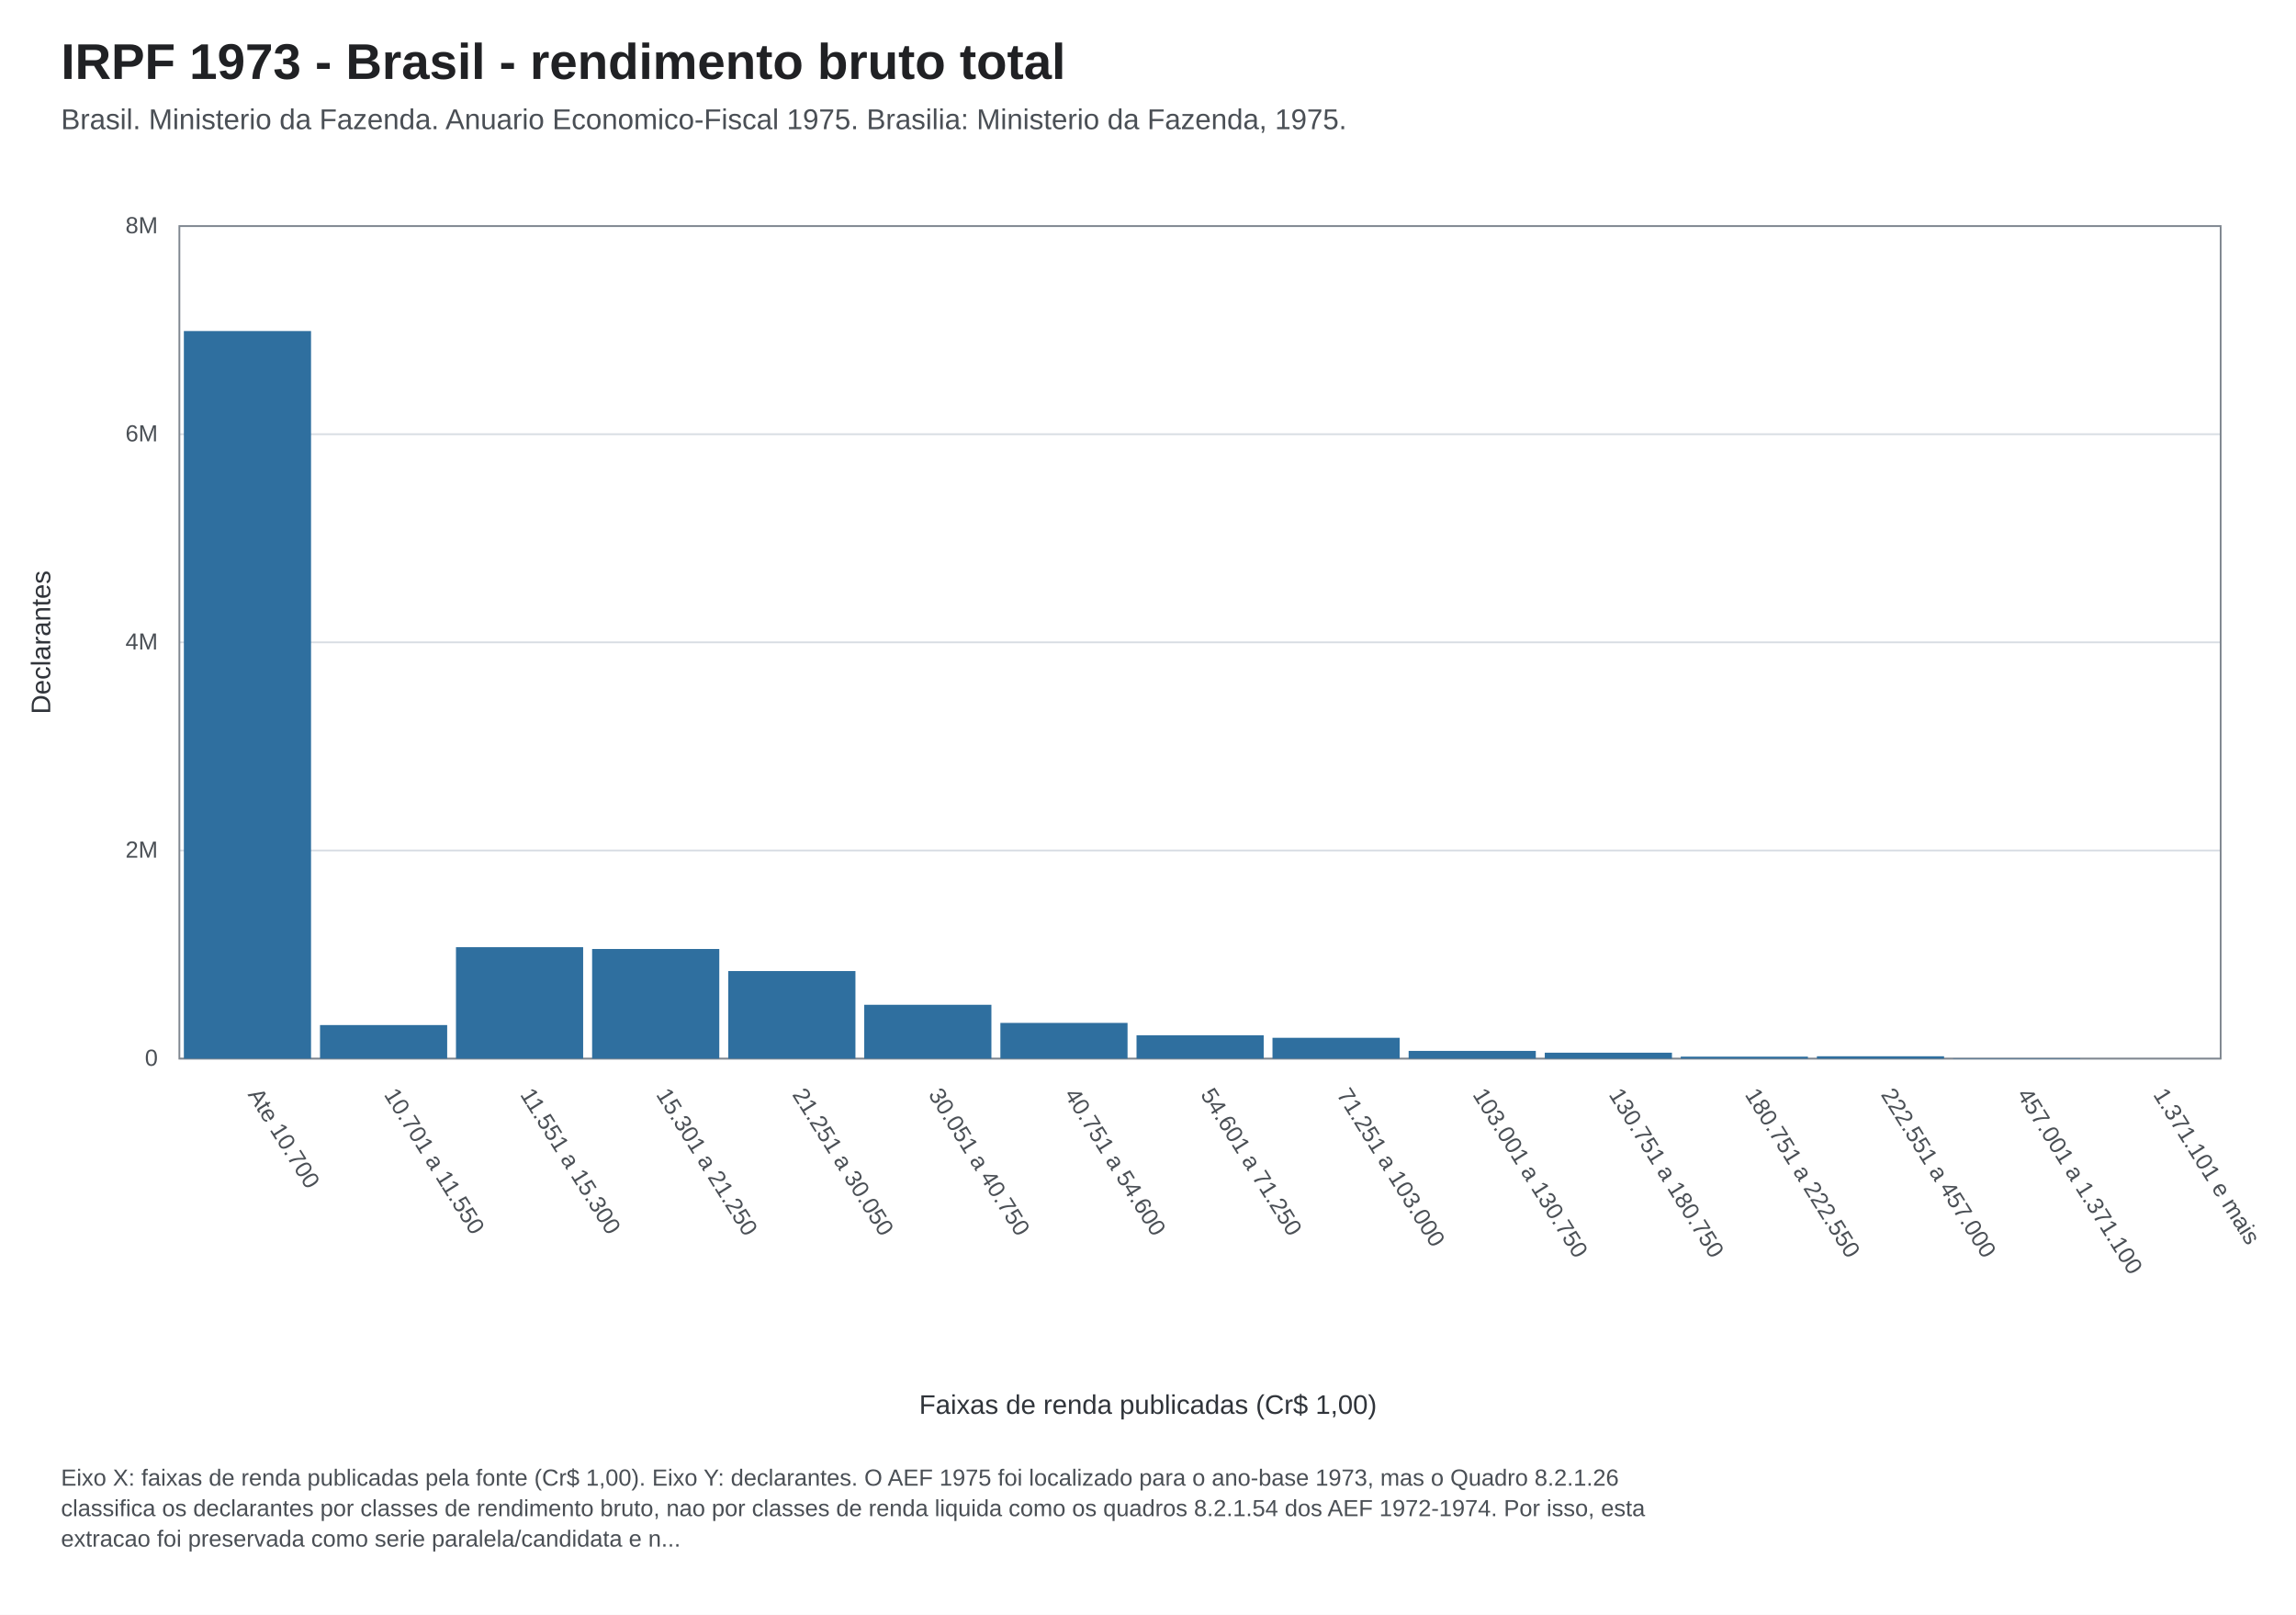
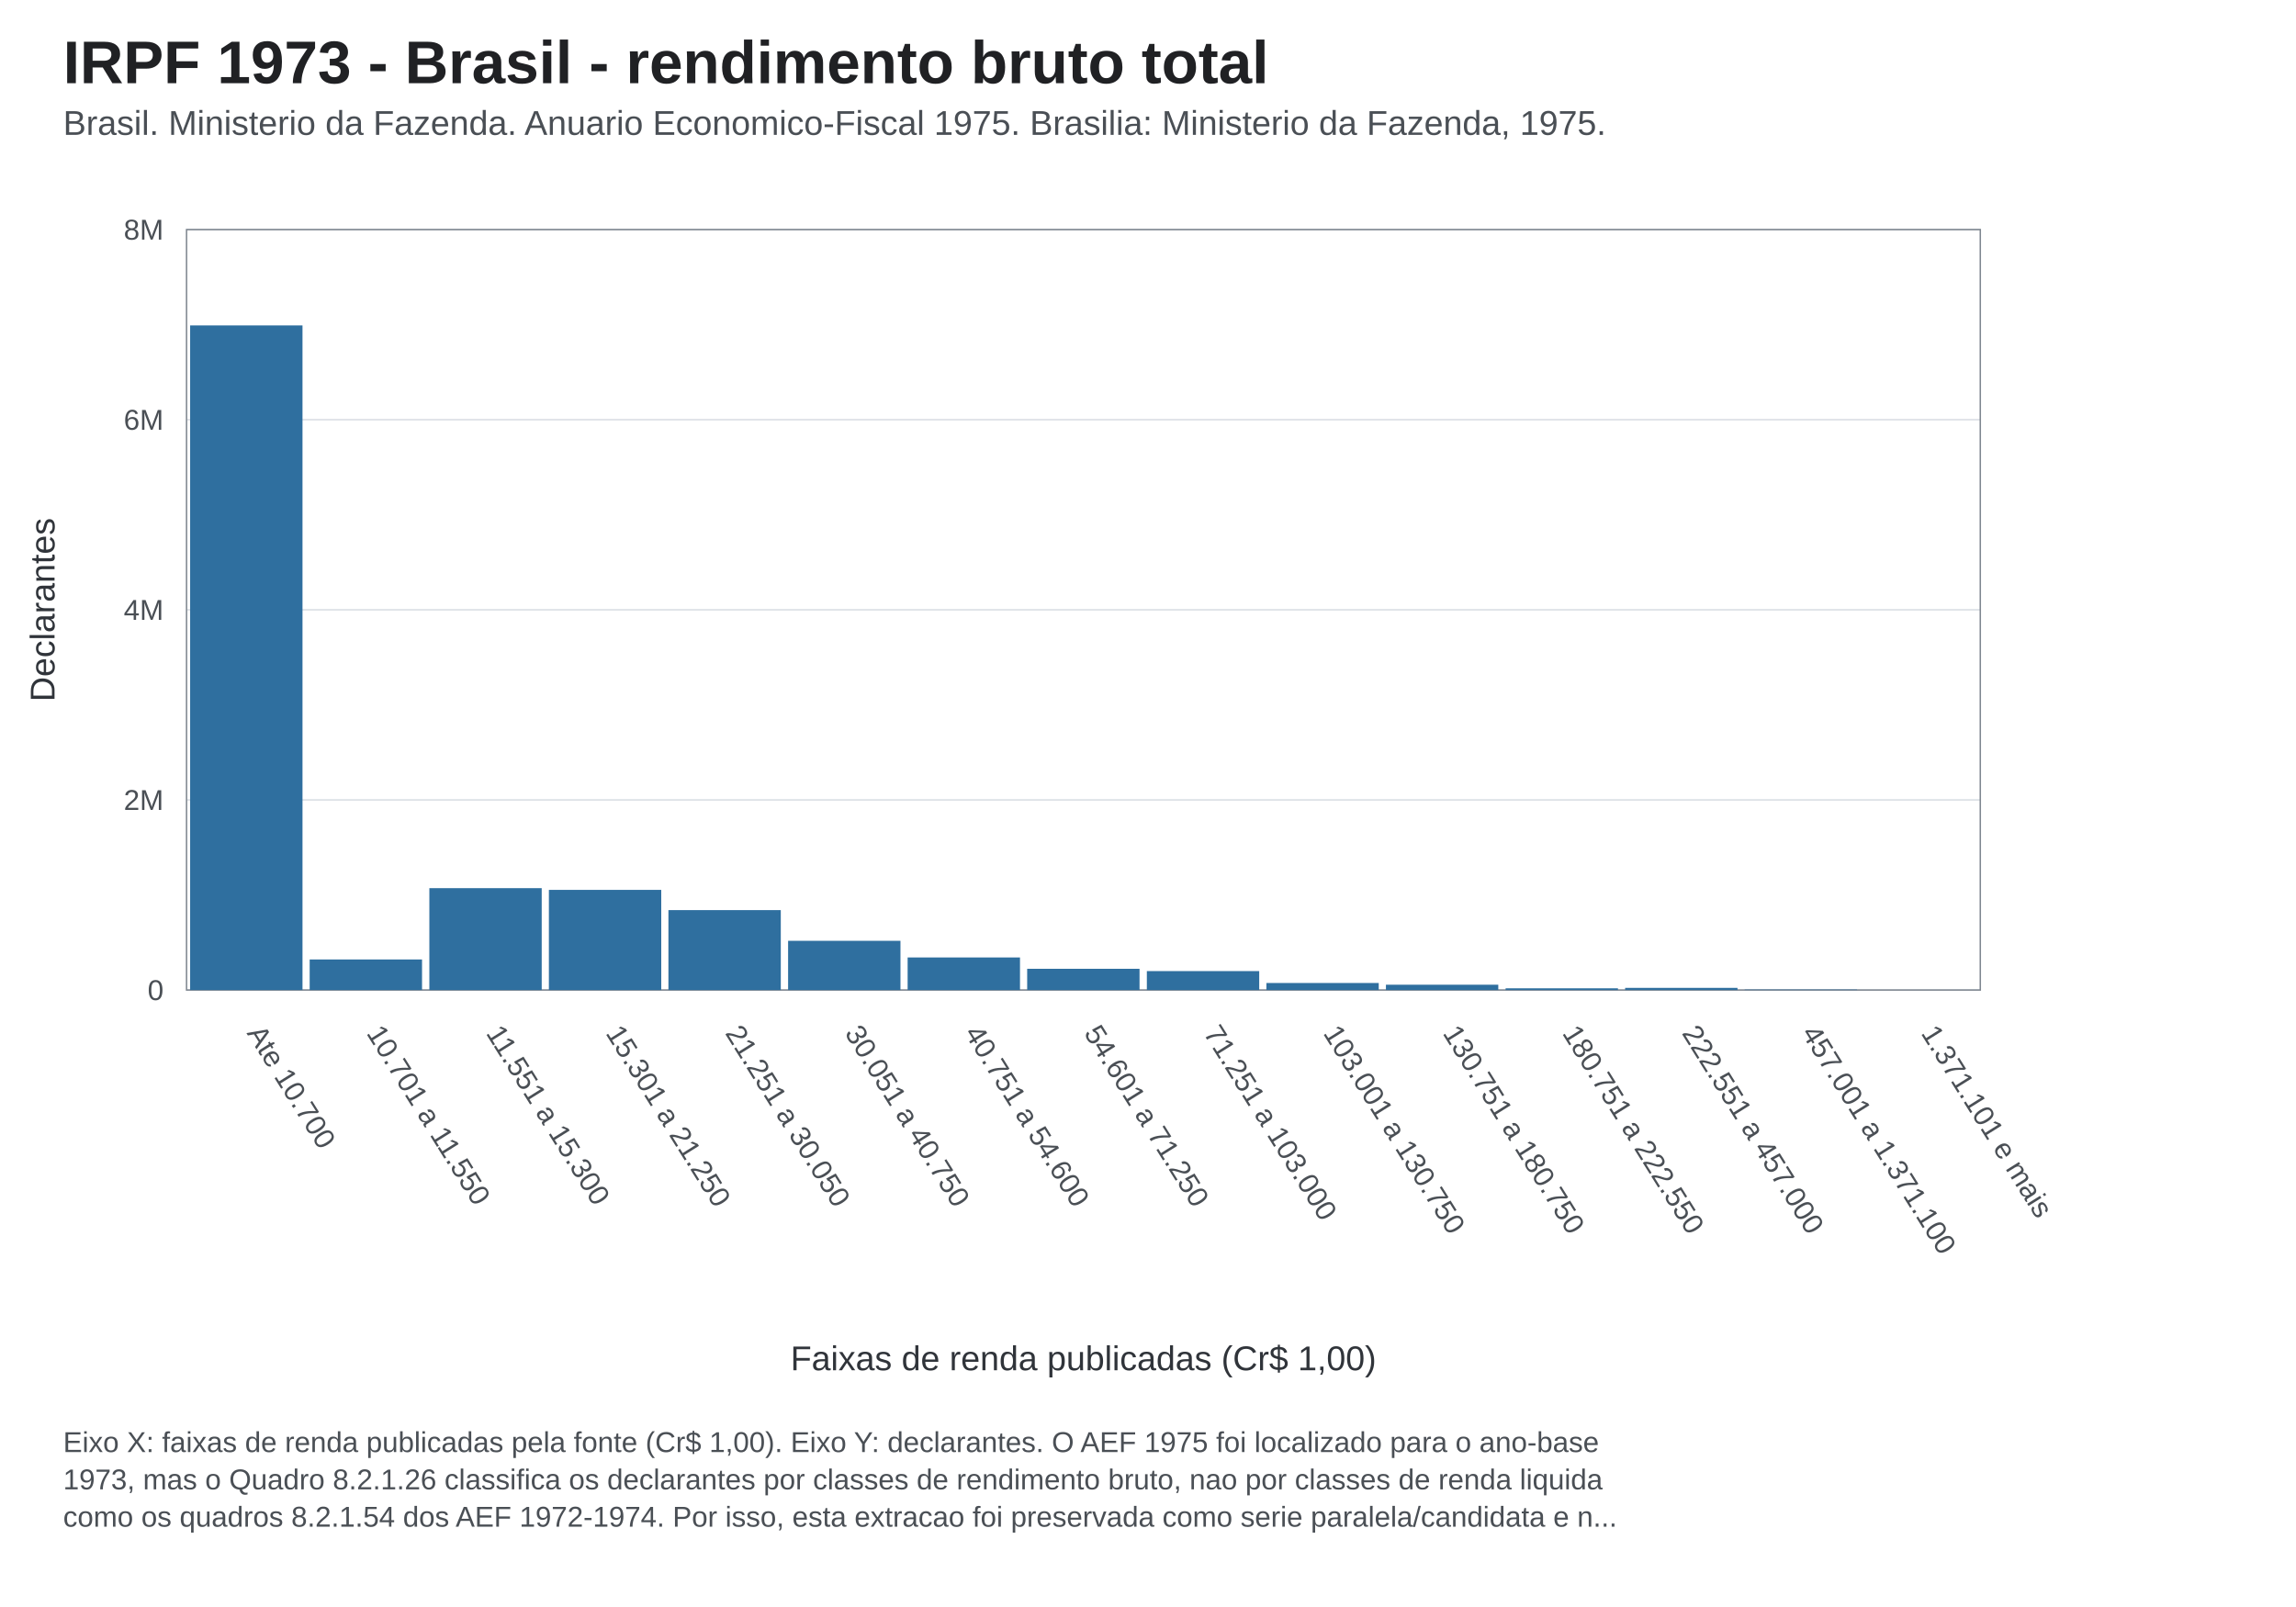
- <svg xmlns="http://www.w3.org/2000/svg" width="1280" height="900" viewBox="0 0 1280 900">
+ <svg xmlns="http://www.w3.org/2000/svg" width="1600" height="1120" viewBox="0 0 1600 1120">
  <style>
text{font-family:Arial,Helvetica,sans-serif;fill:#202124}
- .title{font-size:28px;font-weight:700}
- .subtitle{font-size:16px;fill:#4a4f55}
- .axis{font-size:15px;fill:#30343a}
- .tick{font-size:13px;fill:#4a4f55}
- .note{font-size:13px;fill:#4a4f55}
+ .title{font-size:42px;font-weight:700}
+ .subtitle{font-size:24px;fill:#4a4f55}
+ .axis{font-size:24px;fill:#30343a}
+ .tick{font-size:20px;fill:#4a4f55}
+ .note{font-size:20px;fill:#4a4f55}
.bar{fill:#2f6f9f}
.bar:hover{fill:#c85a28}
.grid{stroke:#d8dde3;stroke-width:1}
.frame{stroke:#7f8790;stroke-width:1;fill:none}
</style>
-   <rect x="0" y="0" width="1280" height="900" fill="#ffffff" />
-   <text x="34.0" y="44.0" class="title">IRPF 1973 - Brasil - rendimento bruto total</text>
-   <text x="34.0" y="72.0" class="subtitle">Brasil. Ministerio da Fazenda. Anuario Economico-Fiscal 1975. Brasilia: Ministerio da Fazenda, 1975.</text>
-   <line x1="100" y1="590.0" x2="1238" y2="590.0" class="grid" />
-   <text x="88.0" y="594.0" class="tick" text-anchor="end">0</text>
-   <line x1="100" y1="474.0" x2="1238" y2="474.0" class="grid" />
-   <text x="88.0" y="478.0" class="tick" text-anchor="end">2M</text>
-   <line x1="100" y1="358.0" x2="1238" y2="358.0" class="grid" />
-   <text x="88.0" y="362.0" class="tick" text-anchor="end">4M</text>
-   <line x1="100" y1="242.0" x2="1238" y2="242.0" class="grid" />
-   <text x="88.0" y="246.0" class="tick" text-anchor="end">6M</text>
-   <line x1="100" y1="126.0" x2="1238" y2="126.0" class="grid" />
-   <text x="88.0" y="130.0" class="tick" text-anchor="end">8M</text>
-   <rect x="100" y="126" width="1138" height="464" class="frame" />
-   <rect class="bar" x="102.5" y="184.5" width="70.9" height="405.5" />
-   <text class="tick" transform="translate(137.9,610.0) rotate(58)" text-anchor="start">Ate 10.700</text>
-   <rect class="bar" x="178.4" y="571.3" width="70.9" height="18.7" />
-   <text class="tick" transform="translate(213.8,610.0) rotate(58)" text-anchor="start">10.701 a 11.550</text>
-   <rect class="bar" x="254.2" y="527.9" width="70.9" height="62.1" />
-   <text class="tick" transform="translate(289.7,610.0) rotate(58)" text-anchor="start">11.551 a 15.300</text>
-   <rect class="bar" x="330.1" y="528.9" width="70.9" height="61.1" />
-   <text class="tick" transform="translate(365.5,610.0) rotate(58)" text-anchor="start">15.301 a 21.250</text>
-   <rect class="bar" x="406.0" y="541.2" width="70.9" height="48.8" />
-   <text class="tick" transform="translate(441.4,610.0) rotate(58)" text-anchor="start">21.251 a 30.050</text>
-   <rect class="bar" x="481.8" y="560.0" width="70.9" height="30.0" />
-   <text class="tick" transform="translate(517.3,610.0) rotate(58)" text-anchor="start">30.051 a 40.750</text>
-   <rect class="bar" x="557.7" y="570.1" width="70.9" height="19.9" />
-   <text class="tick" transform="translate(593.1,610.0) rotate(58)" text-anchor="start">40.751 a 54.600</text>
-   <rect class="bar" x="633.6" y="577.0" width="70.9" height="13.0" />
-   <text class="tick" transform="translate(669.0,610.0) rotate(58)" text-anchor="start">54.601 a 71.250</text>
-   <rect class="bar" x="709.4" y="578.4" width="70.9" height="11.6" />
-   <text class="tick" transform="translate(744.9,610.0) rotate(58)" text-anchor="start">71.251 a 103.000</text>
-   <rect class="bar" x="785.3" y="585.7" width="70.9" height="4.3" />
-   <text class="tick" transform="translate(820.7,610.0) rotate(58)" text-anchor="start">103.001 a 130.750</text>
-   <rect class="bar" x="861.2" y="586.7" width="70.9" height="3.3" />
-   <text class="tick" transform="translate(896.6,610.0) rotate(58)" text-anchor="start">130.751 a 180.750</text>
-   <rect class="bar" x="937.0" y="588.9" width="70.9" height="1.1" />
-   <text class="tick" transform="translate(972.5,610.0) rotate(58)" text-anchor="start">180.751 a 222.550</text>
-   <rect class="bar" x="1012.9" y="588.7" width="70.9" height="1.3" />
-   <text class="tick" transform="translate(1048.3,610.0) rotate(58)" text-anchor="start">222.551 a 457.000</text>
-   <rect class="bar" x="1088.8" y="589.8" width="70.9" height="0.2" />
-   <text class="tick" transform="translate(1124.2,610.0) rotate(58)" text-anchor="start">457.001 a 1.371.100</text>
-   <rect class="bar" x="1164.6" y="590.0" width="70.9" height="0.0" />
-   <text class="tick" transform="translate(1200.1,610.0) rotate(58)" text-anchor="start">1.371.101 e mais</text>
-   <text x="640.0" y="788.0" class="axis" text-anchor="middle">Faixas de renda publicadas (Cr$ 1,00)</text>
-   <text class="axis" transform="translate(28,358.0) rotate(-90)" text-anchor="middle">Declarantes</text>
-   <text x="34.0" y="828.0" class="note">Eixo X: faixas de renda publicadas pela fonte (Cr$ 1,00). Eixo Y: declarantes. O AEF 1975 foi localizado para o ano-base 1973, mas o Quadro 8.2.1.26</text>
-   <text x="34.0" y="845.0" class="note">classifica os declarantes por classes de rendimento bruto, nao por classes de renda liquida como os quadros 8.2.1.54 dos AEF 1972-1974. Por isso, esta</text>
-   <text x="34.0" y="862.0" class="note">extracao foi preservada como serie paralela/candidata e n...</text>
+   <rect x="0" y="0" width="1600" height="1120" fill="#ffffff" />
+   <text x="44.0" y="58.0" class="title">IRPF 1973 - Brasil - rendimento bruto total</text>
+   <text x="44.0" y="94.0" class="subtitle">Brasil. Ministerio da Fazenda. Anuario Economico-Fiscal 1975. Brasilia: Ministerio da Fazenda, 1975.</text>
+   <line x1="130" y1="690.0" x2="1380" y2="690.0" class="grid" />
+   <text x="114.0" y="697.0" class="tick" text-anchor="end">0</text>
+   <line x1="130" y1="557.5" x2="1380" y2="557.5" class="grid" />
+   <text x="114.0" y="564.5" class="tick" text-anchor="end">2M</text>
+   <line x1="130" y1="425.0" x2="1380" y2="425.0" class="grid" />
+   <text x="114.0" y="432.0" class="tick" text-anchor="end">4M</text>
+   <line x1="130" y1="292.5" x2="1380" y2="292.5" class="grid" />
+   <text x="114.0" y="299.5" class="tick" text-anchor="end">6M</text>
+   <line x1="130" y1="160.0" x2="1380" y2="160.0" class="grid" />
+   <text x="114.0" y="167.0" class="tick" text-anchor="end">8M</text>
+   <rect x="130" y="160" width="1250" height="530" class="frame" />
+   <rect class="bar" x="132.5" y="226.8" width="78.3" height="463.2" />
+   <text class="tick" transform="translate(171.7,720.0) rotate(58)" text-anchor="start">Ate 10.700</text>
+   <rect class="bar" x="215.8" y="668.7" width="78.3" height="21.3" />
+   <text class="tick" transform="translate(255.0,720.0) rotate(58)" text-anchor="start">10.701 a 11.550</text>
+   <rect class="bar" x="299.2" y="619.0" width="78.3" height="71.0" />
+   <text class="tick" transform="translate(338.3,720.0) rotate(58)" text-anchor="start">11.551 a 15.300</text>
+   <rect class="bar" x="382.5" y="620.2" width="78.3" height="69.8" />
+   <text class="tick" transform="translate(421.7,720.0) rotate(58)" text-anchor="start">15.301 a 21.250</text>
+   <rect class="bar" x="465.8" y="634.3" width="78.3" height="55.7" />
+   <text class="tick" transform="translate(505.0,720.0) rotate(58)" text-anchor="start">21.251 a 30.050</text>
+   <rect class="bar" x="549.2" y="655.7" width="78.3" height="34.3" />
+   <text class="tick" transform="translate(588.3,720.0) rotate(58)" text-anchor="start">30.051 a 40.750</text>
+   <rect class="bar" x="632.5" y="667.3" width="78.3" height="22.7" />
+   <text class="tick" transform="translate(671.7,720.0) rotate(58)" text-anchor="start">40.751 a 54.600</text>
+   <rect class="bar" x="715.8" y="675.2" width="78.3" height="14.8" />
+   <text class="tick" transform="translate(755.0,720.0) rotate(58)" text-anchor="start">54.601 a 71.250</text>
+   <rect class="bar" x="799.2" y="676.8" width="78.3" height="13.2" />
+   <text class="tick" transform="translate(838.3,720.0) rotate(58)" text-anchor="start">71.251 a 103.000</text>
+   <rect class="bar" x="882.5" y="685.1" width="78.3" height="4.9" />
+   <text class="tick" transform="translate(921.7,720.0) rotate(58)" text-anchor="start">103.001 a 130.750</text>
+   <rect class="bar" x="965.8" y="686.3" width="78.3" height="3.7" />
+   <text class="tick" transform="translate(1005.0,720.0) rotate(58)" text-anchor="start">130.751 a 180.750</text>
+   <rect class="bar" x="1049.2" y="688.8" width="78.3" height="1.2" />
+   <text class="tick" transform="translate(1088.3,720.0) rotate(58)" text-anchor="start">180.751 a 222.550</text>
+   <rect class="bar" x="1132.5" y="688.5" width="78.3" height="1.5" />
+   <text class="tick" transform="translate(1171.7,720.0) rotate(58)" text-anchor="start">222.551 a 457.000</text>
+   <rect class="bar" x="1215.8" y="689.7" width="78.3" height="0.3" />
+   <text class="tick" transform="translate(1255.0,720.0) rotate(58)" text-anchor="start">457.001 a 1.371.100</text>
+   <rect class="bar" x="1299.2" y="690.0" width="78.3" height="0.0" />
+   <text class="tick" transform="translate(1338.3,720.0) rotate(58)" text-anchor="start">1.371.101 e mais</text>
+   <text x="755.0" y="955.0" class="axis" text-anchor="middle">Faixas de renda publicadas (Cr$ 1,00)</text>
+   <text class="axis" transform="translate(38,425.0) rotate(-90)" text-anchor="middle">Declarantes</text>
+   <text x="44.0" y="1012.0" class="note">Eixo X: faixas de renda publicadas pela fonte (Cr$ 1,00). Eixo Y: declarantes. O AEF 1975 foi localizado para o ano-base</text>
+   <text x="44.0" y="1038.0" class="note">1973, mas o Quadro 8.2.1.26 classifica os declarantes por classes de rendimento bruto, nao por classes de renda liquida</text>
+   <text x="44.0" y="1064.0" class="note">como os quadros 8.2.1.54 dos AEF 1972-1974. Por isso, esta extracao foi preservada como serie paralela/candidata e n...</text>
</svg>
